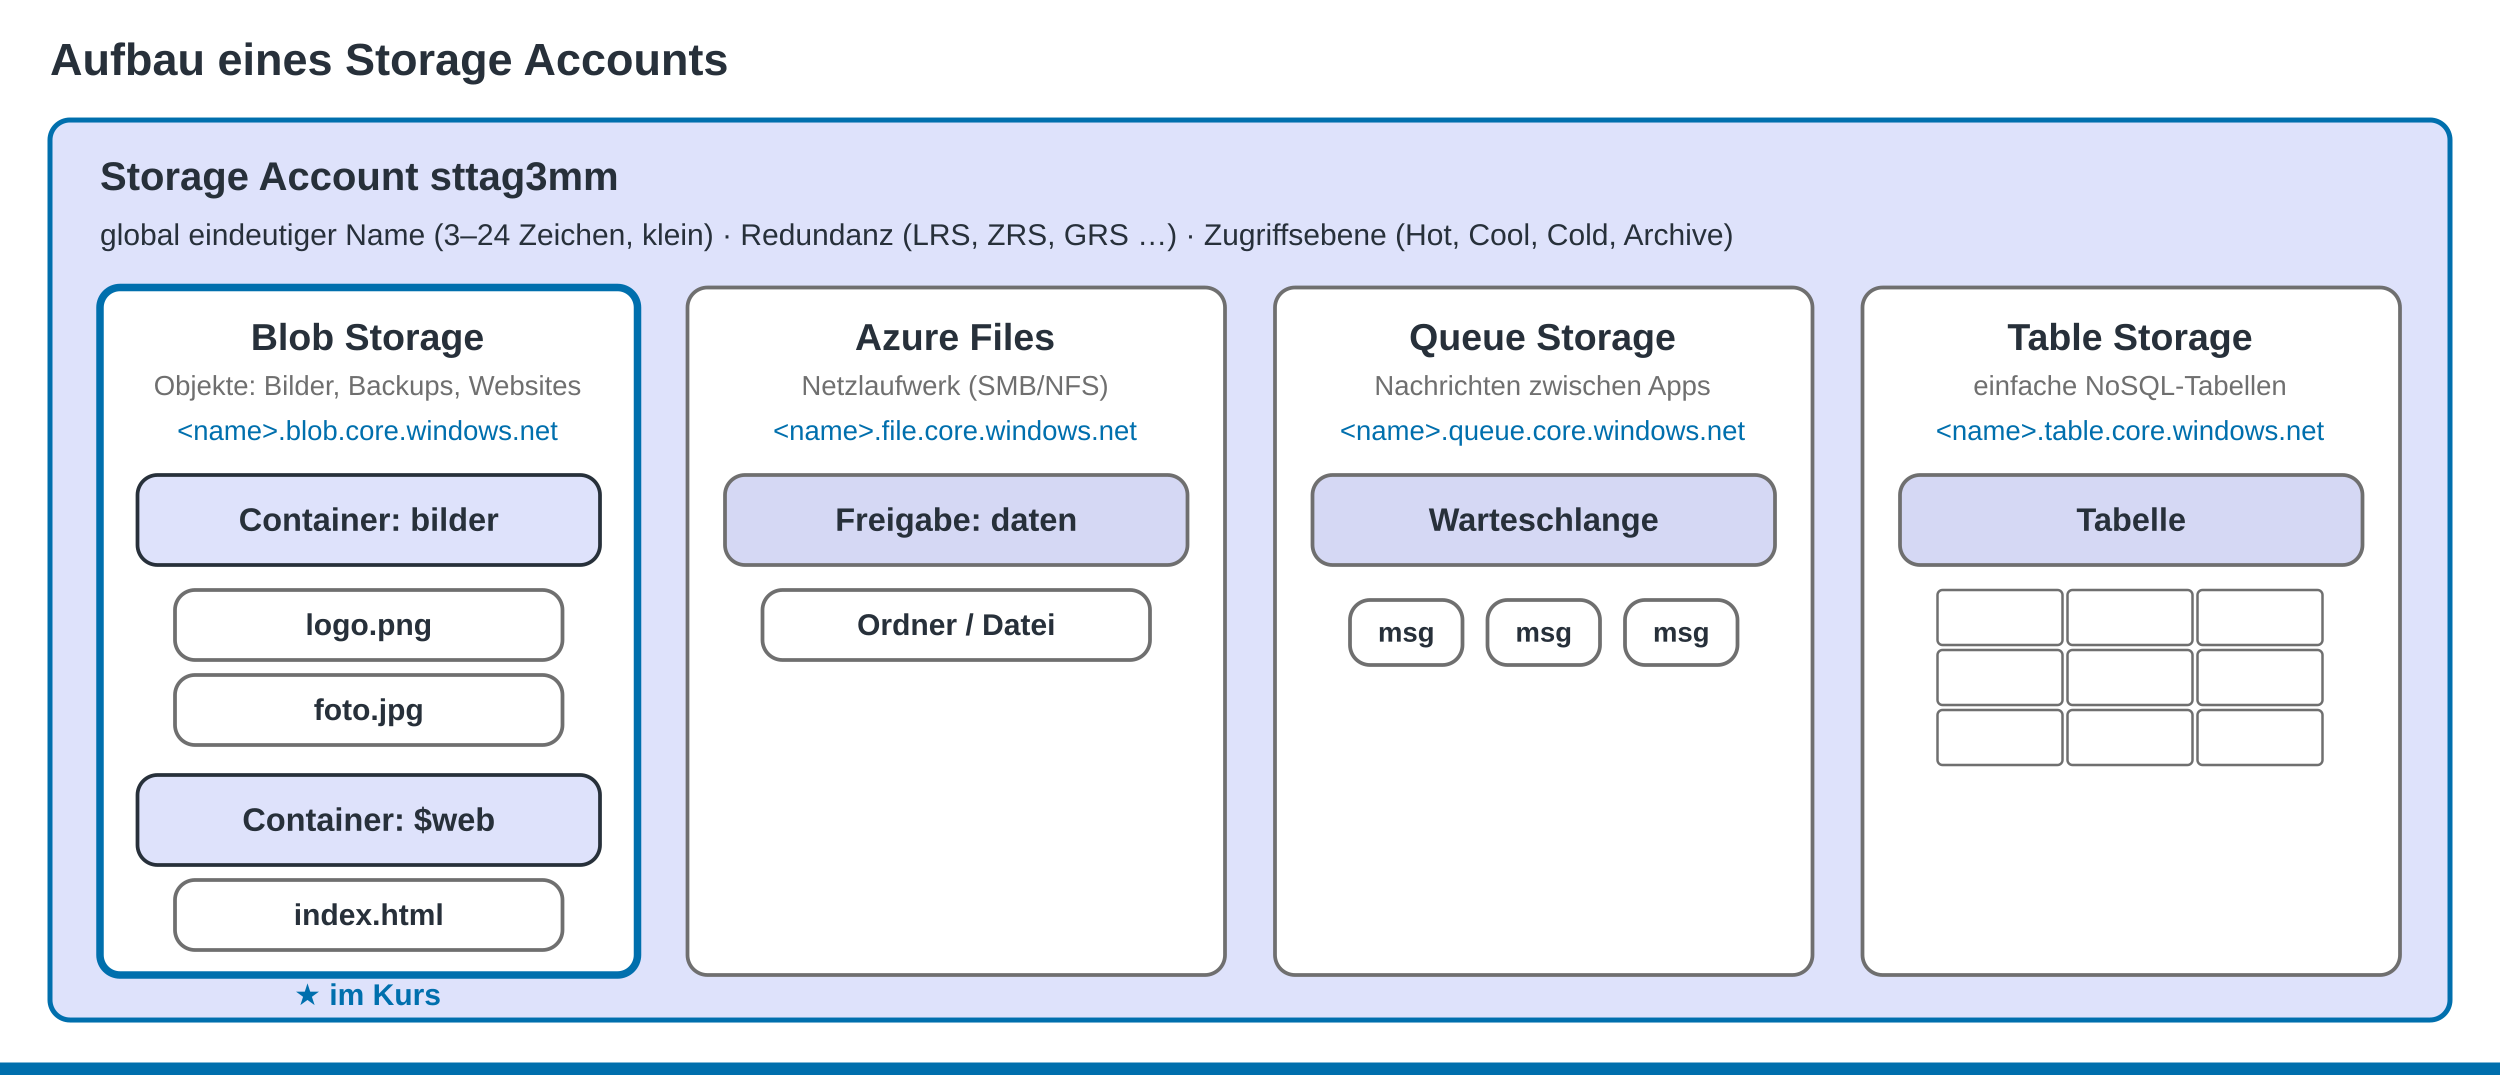
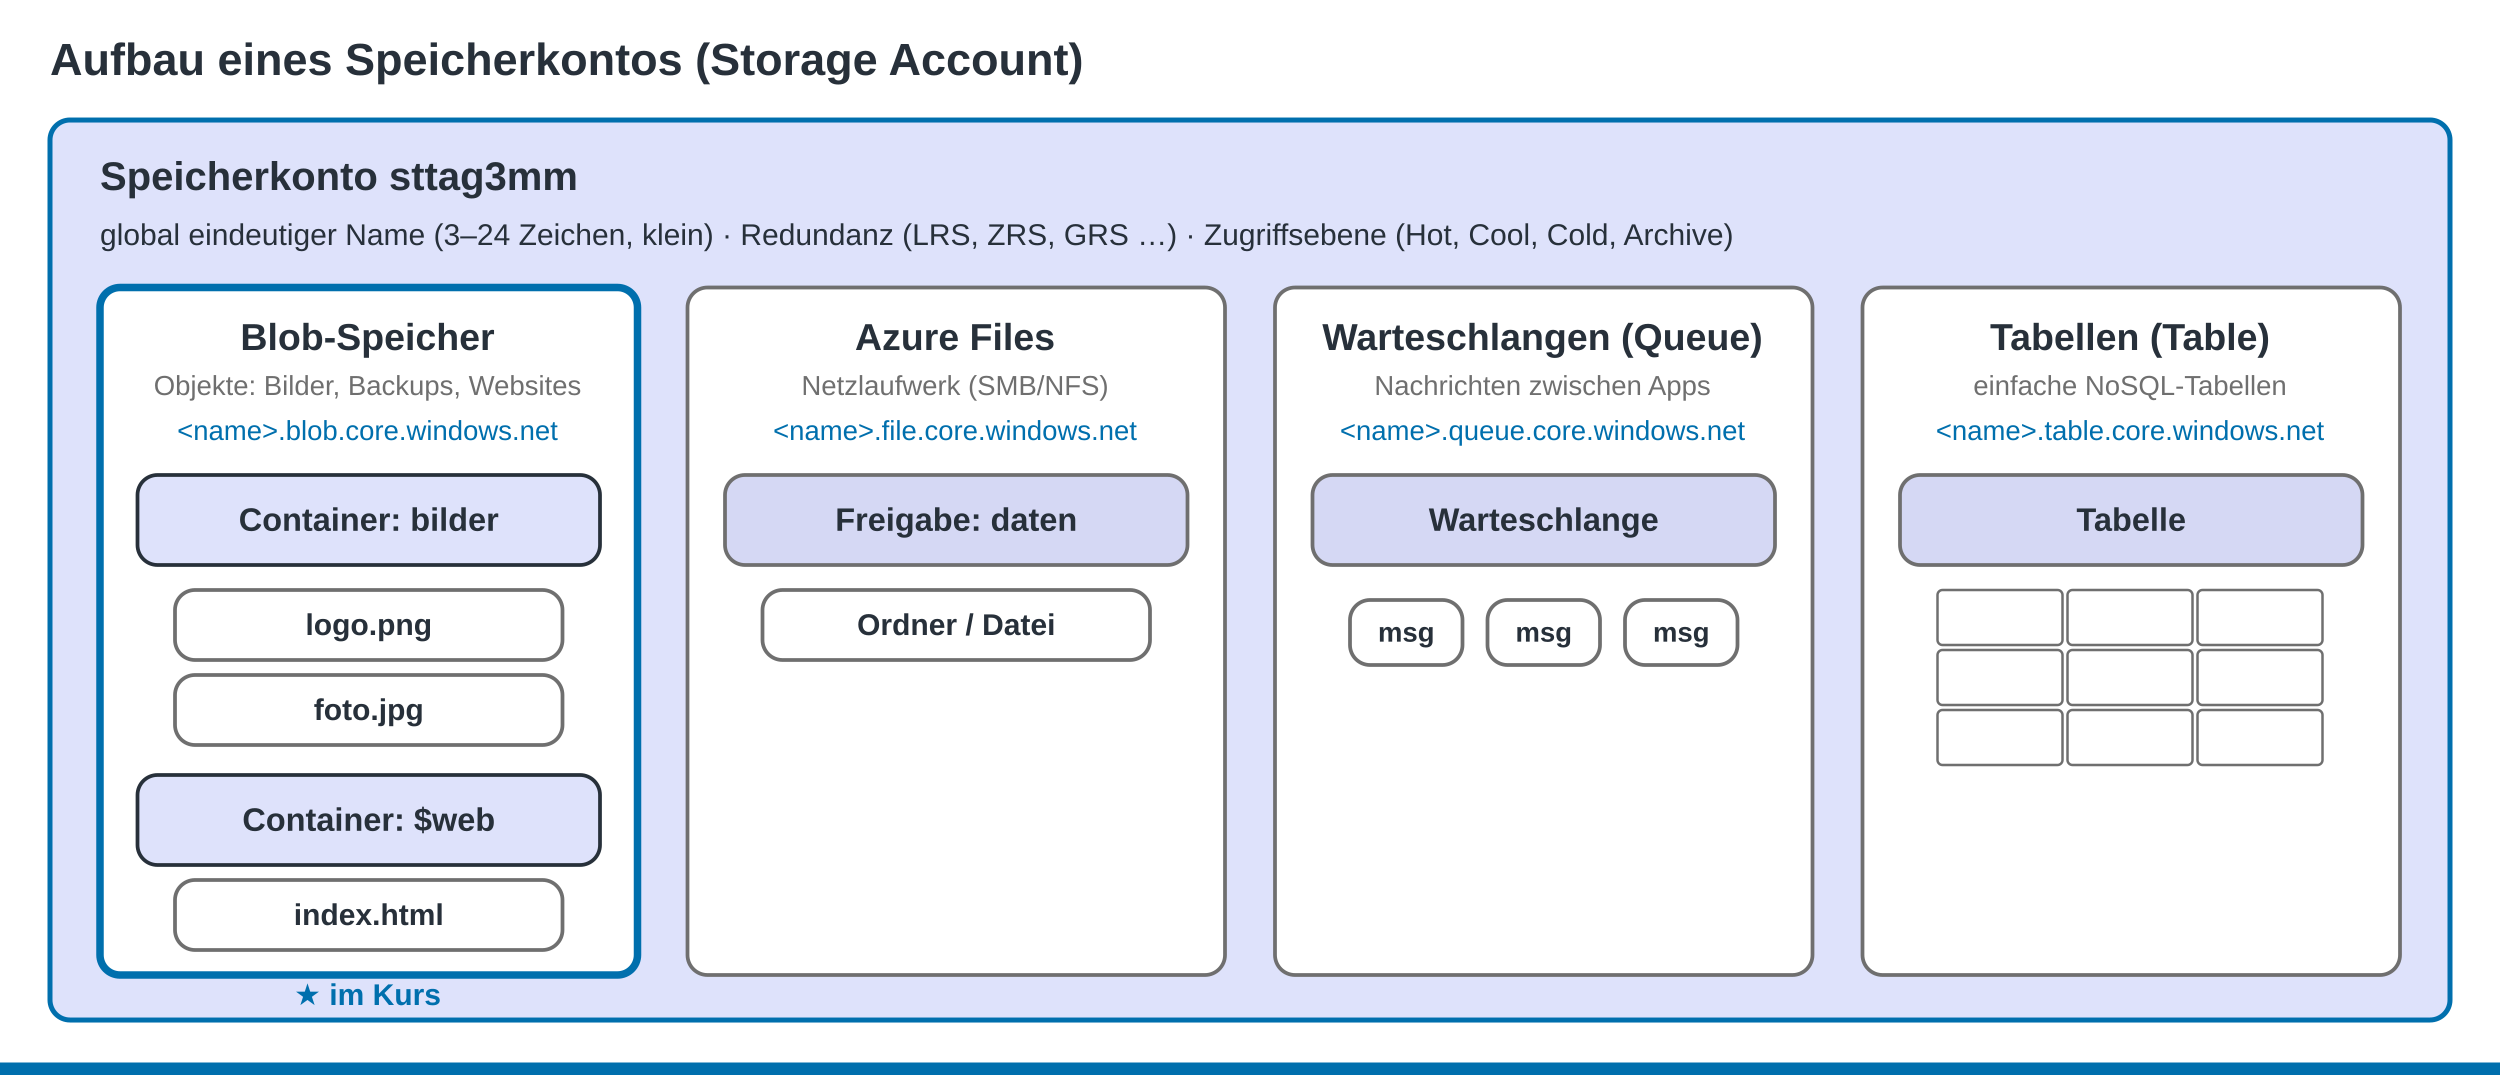
- <svg xmlns="http://www.w3.org/2000/svg" viewBox="0 0 1000 430" width="1000" height="430" font-family="'Segoe UI', Arial, Helvetica, sans-serif" role="img" aria-label="Storage Account mit Blob, Files, Queue und Table Storage">
+ <svg xmlns="http://www.w3.org/2000/svg" viewBox="0 0 1000 430" width="1000" height="430" font-family="'Segoe UI', Arial, Helvetica, sans-serif" role="img" aria-label="Speicherkonto mit Blob-Speicher, Azure Files, Warteschlangen und Tabellen">
  <defs>
    <marker id="aD" viewBox="0 0 10 10" refX="9" refY="5" markerWidth="7" markerHeight="7" orient="auto-start-reverse">
      <path d="M0 0 L10 5 L0 10 z" fill="#27303A" />
    </marker>
    <marker id="aB" viewBox="0 0 10 10" refX="9" refY="5" markerWidth="7" markerHeight="7" orient="auto-start-reverse">
      <path d="M0 0 L10 5 L0 10 z" fill="#006FAD" />
    </marker>
    <marker id="aO" viewBox="0 0 10 10" refX="9" refY="5" markerWidth="7" markerHeight="7" orient="auto-start-reverse">
      <path d="M0 0 L10 5 L0 10 z" fill="#2E7D32" />
    </marker>
    <marker id="aN" viewBox="0 0 10 10" refX="9" refY="5" markerWidth="7" markerHeight="7" orient="auto-start-reverse">
      <path d="M0 0 L10 5 L0 10 z" fill="#B3261E" />
    </marker>
    <marker id="aG" viewBox="0 0 10 10" refX="9" refY="5" markerWidth="7" markerHeight="7" orient="auto-start-reverse">
      <path d="M0 0 L10 5 L0 10 z" fill="#6F6F6F" />
    </marker>
  </defs>
  <rect width="1000" height="430" fill="#FFFFFF" />
  <rect x="0" y="425" width="1000" height="5" fill="#006FAD" />
-   <text x="20" y="30" font-size="18" fill="#27303A" font-weight="bold" text-anchor="start">Aufbau eines Storage Accounts</text>
+   <text x="20" y="30" font-size="18" fill="#27303A" font-weight="bold" text-anchor="start">Aufbau eines Speicherkontos (Storage Account)</text>
  <rect x="20" y="48" width="960" height="360" rx="8" fill="#DEE2FB" stroke="#006FAD" stroke-width="2" />
-   <text x="40" y="76" font-size="16" fill="#27303A" font-weight="bold" text-anchor="start">Storage Account sttag3mm</text>
+   <text x="40" y="76" font-size="16" fill="#27303A" font-weight="bold" text-anchor="start">Speicherkonto sttag3mm</text>
  <text x="40" y="98" font-size="12" fill="#27303A" font-weight="normal" text-anchor="start">global eindeutiger Name (3–24 Zeichen, klein) · Redundanz (LRS, ZRS, GRS …) · Zugriffsebene (Hot, Cool, Cold, Archive)</text>
  <rect x="40" y="115" width="215" height="275" rx="8" fill="#FFFFFF" stroke="#006FAD" stroke-width="3" />
-   <text x="147" y="140" font-size="15" fill="#27303A" font-weight="bold" text-anchor="middle">Blob Storage</text>
+   <text x="147" y="140" font-size="15" fill="#27303A" font-weight="bold" text-anchor="middle">Blob-Speicher</text>
  <text x="147" y="158" font-size="11" fill="#6F6F6F" font-weight="normal" text-anchor="middle">Objekte: Bilder, Backups, Websites</text>
  <text x="147" y="176" font-size="11" fill="#006FAD" font-weight="normal" text-anchor="middle">&lt;name&gt;.blob.core.windows.net</text>
  <rect x="55" y="190" width="185" height="36" rx="8" fill="#DEE2FB" stroke="#27303A" stroke-width="1.5" />
  <text x="147.5" y="212.333" font-size="13" fill="#27303A" font-weight="bold" text-anchor="middle">Container: bilder</text>
  <rect x="70" y="236" width="155" height="28" rx="8" fill="#FFFFFF" stroke="#6F6F6F" stroke-width="1.5" />
  <text x="147.5" y="254.0" font-size="12" fill="#27303A" font-weight="bold" text-anchor="middle">logo.png</text>
  <rect x="70" y="270" width="155" height="28" rx="8" fill="#FFFFFF" stroke="#6F6F6F" stroke-width="1.5" />
  <text x="147.5" y="288.0" font-size="12" fill="#27303A" font-weight="bold" text-anchor="middle">foto.jpg</text>
  <rect x="55" y="310" width="185" height="36" rx="8" fill="#DEE2FB" stroke="#27303A" stroke-width="1.5" />
  <text x="147.5" y="332.333" font-size="13" fill="#27303A" font-weight="bold" text-anchor="middle">Container: $web</text>
  <rect x="70" y="352" width="155" height="28" rx="8" fill="#FFFFFF" stroke="#6F6F6F" stroke-width="1.5" />
  <text x="147.5" y="370.0" font-size="12" fill="#27303A" font-weight="bold" text-anchor="middle">index.html</text>
  <rect x="275" y="115" width="215" height="275" rx="8" fill="#FFFFFF" stroke="#6F6F6F" stroke-width="1.5" />
  <text x="382" y="140" font-size="15" fill="#27303A" font-weight="bold" text-anchor="middle">Azure Files</text>
  <text x="382" y="158" font-size="11" fill="#6F6F6F" font-weight="normal" text-anchor="middle">Netzlaufwerk (SMB/NFS)</text>
  <text x="382" y="176" font-size="11" fill="#006FAD" font-weight="normal" text-anchor="middle">&lt;name&gt;.file.core.windows.net</text>
  <rect x="290" y="190" width="185" height="36" rx="8" fill="#D5D8F4" stroke="#6F6F6F" stroke-width="1.5" />
  <text x="382.5" y="212.333" font-size="13" fill="#27303A" font-weight="bold" text-anchor="middle">Freigabe: daten</text>
  <rect x="305" y="236" width="155" height="28" rx="8" fill="#FFFFFF" stroke="#6F6F6F" stroke-width="1.5" />
  <text x="382.5" y="254.0" font-size="12" fill="#27303A" font-weight="bold" text-anchor="middle">Ordner / Datei</text>
  <rect x="510" y="115" width="215" height="275" rx="8" fill="#FFFFFF" stroke="#6F6F6F" stroke-width="1.5" />
-   <text x="617" y="140" font-size="15" fill="#27303A" font-weight="bold" text-anchor="middle">Queue Storage</text>
+   <text x="617" y="140" font-size="15" fill="#27303A" font-weight="bold" text-anchor="middle">Warteschlangen (Queue)</text>
  <text x="617" y="158" font-size="11" fill="#6F6F6F" font-weight="normal" text-anchor="middle">Nachrichten zwischen Apps</text>
  <text x="617" y="176" font-size="11" fill="#006FAD" font-weight="normal" text-anchor="middle">&lt;name&gt;.queue.core.windows.net</text>
  <rect x="525" y="190" width="185" height="36" rx="8" fill="#D5D8F4" stroke="#6F6F6F" stroke-width="1.5" />
  <text x="617.5" y="212.333" font-size="13" fill="#27303A" font-weight="bold" text-anchor="middle">Warteschlange</text>
  <rect x="540" y="240" width="45" height="26" rx="8" fill="#FFFFFF" stroke="#6F6F6F" stroke-width="1.5" />
  <text x="562.5" y="256.667" font-size="11" fill="#27303A" font-weight="bold" text-anchor="middle">msg</text>
  <rect x="595" y="240" width="45" height="26" rx="8" fill="#FFFFFF" stroke="#6F6F6F" stroke-width="1.5" />
  <text x="617.5" y="256.667" font-size="11" fill="#27303A" font-weight="bold" text-anchor="middle">msg</text>
  <rect x="650" y="240" width="45" height="26" rx="8" fill="#FFFFFF" stroke="#6F6F6F" stroke-width="1.5" />
  <text x="672.5" y="256.667" font-size="11" fill="#27303A" font-weight="bold" text-anchor="middle">msg</text>
  <rect x="745" y="115" width="215" height="275" rx="8" fill="#FFFFFF" stroke="#6F6F6F" stroke-width="1.5" />
-   <text x="852" y="140" font-size="15" fill="#27303A" font-weight="bold" text-anchor="middle">Table Storage</text>
+   <text x="852" y="140" font-size="15" fill="#27303A" font-weight="bold" text-anchor="middle">Tabellen (Table)</text>
  <text x="852" y="158" font-size="11" fill="#6F6F6F" font-weight="normal" text-anchor="middle">einfache NoSQL-Tabellen</text>
  <text x="852" y="176" font-size="11" fill="#006FAD" font-weight="normal" text-anchor="middle">&lt;name&gt;.table.core.windows.net</text>
  <rect x="760" y="190" width="185" height="36" rx="8" fill="#D5D8F4" stroke="#6F6F6F" stroke-width="1.5" />
  <text x="852.5" y="212.333" font-size="13" fill="#27303A" font-weight="bold" text-anchor="middle">Tabelle</text>
  <rect x="775" y="236" width="50" height="22" rx="2" fill="#FFFFFF" stroke="#6F6F6F" stroke-width="1" />
  <rect x="827" y="236" width="50" height="22" rx="2" fill="#FFFFFF" stroke="#6F6F6F" stroke-width="1" />
  <rect x="879" y="236" width="50" height="22" rx="2" fill="#FFFFFF" stroke="#6F6F6F" stroke-width="1" />
  <rect x="775" y="260" width="50" height="22" rx="2" fill="#FFFFFF" stroke="#6F6F6F" stroke-width="1" />
  <rect x="827" y="260" width="50" height="22" rx="2" fill="#FFFFFF" stroke="#6F6F6F" stroke-width="1" />
  <rect x="879" y="260" width="50" height="22" rx="2" fill="#FFFFFF" stroke="#6F6F6F" stroke-width="1" />
  <rect x="775" y="284" width="50" height="22" rx="2" fill="#FFFFFF" stroke="#6F6F6F" stroke-width="1" />
  <rect x="827" y="284" width="50" height="22" rx="2" fill="#FFFFFF" stroke="#6F6F6F" stroke-width="1" />
  <rect x="879" y="284" width="50" height="22" rx="2" fill="#FFFFFF" stroke="#6F6F6F" stroke-width="1" />
  <text x="147" y="402" font-size="12" fill="#006FAD" font-weight="bold" text-anchor="middle">★ im Kurs</text>
</svg>
